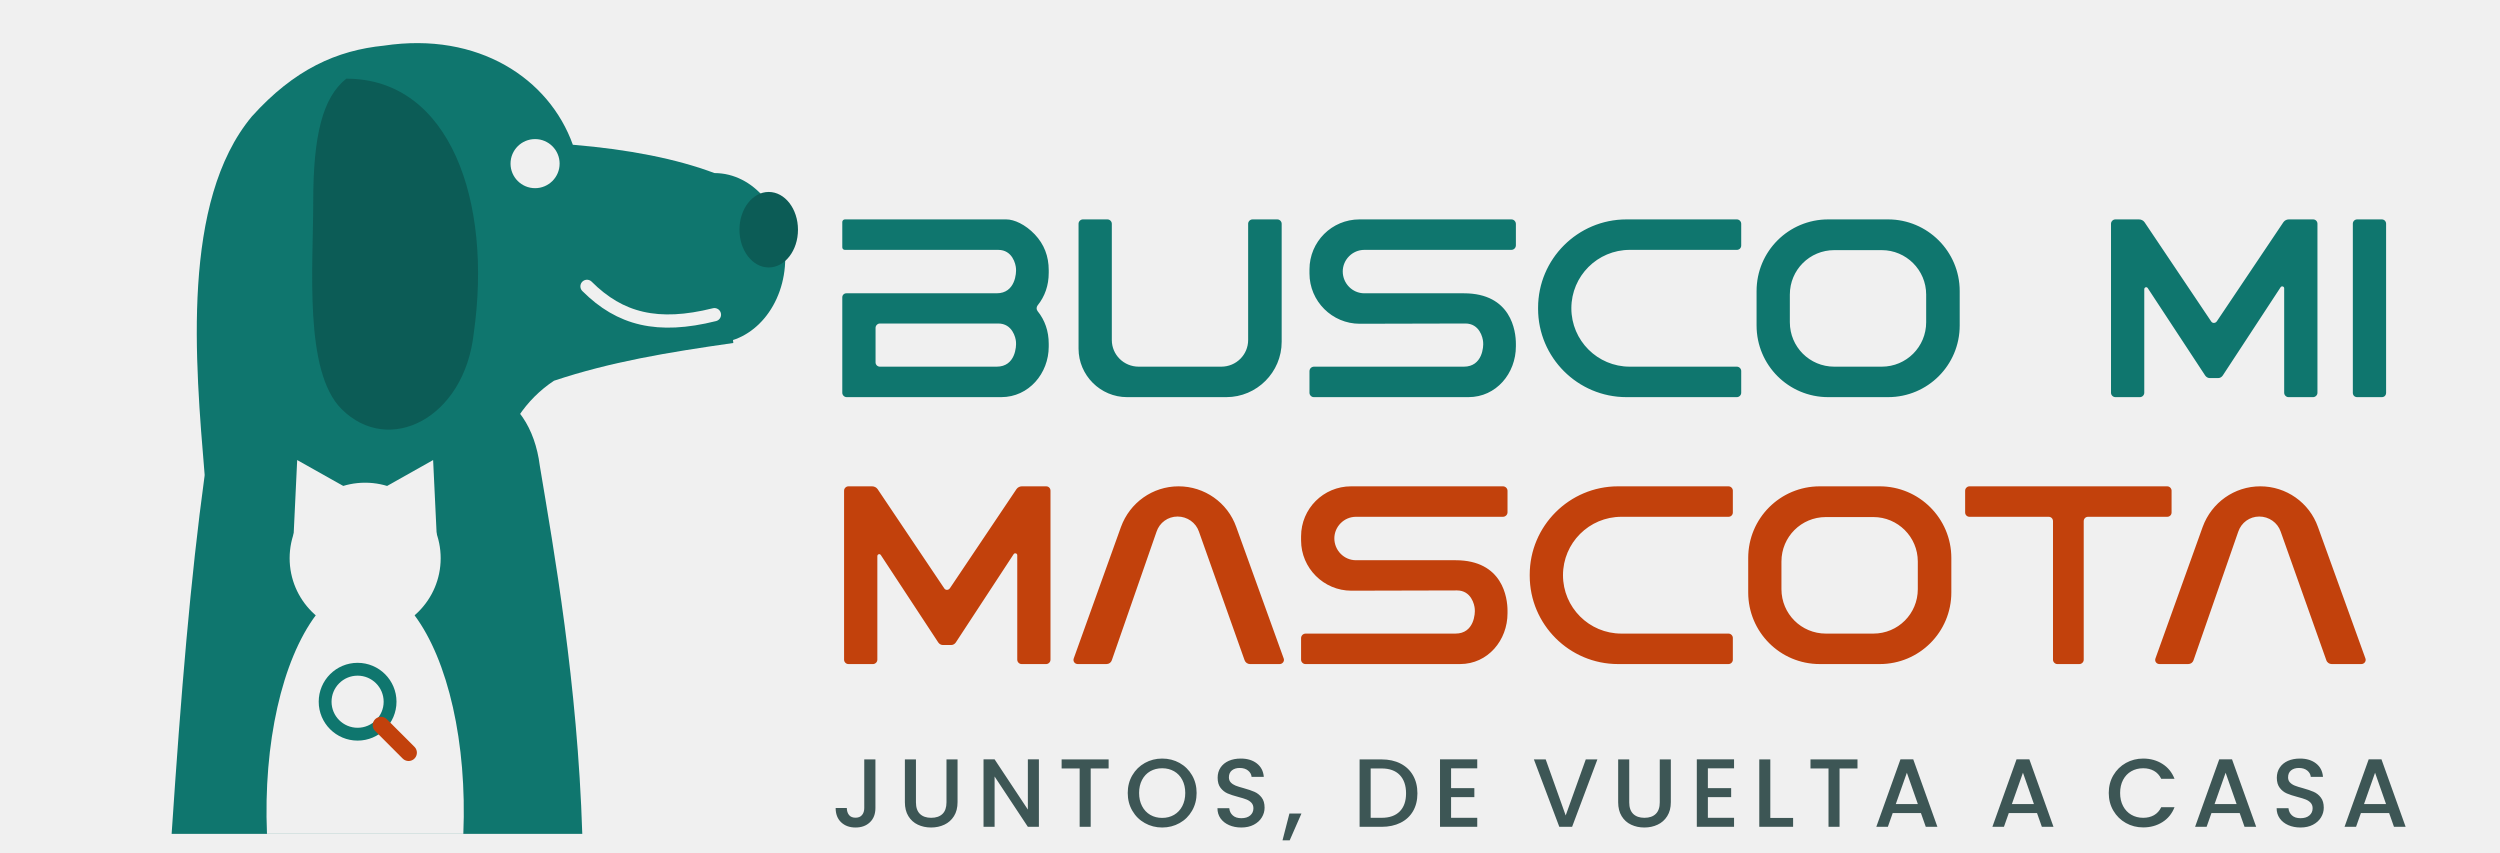
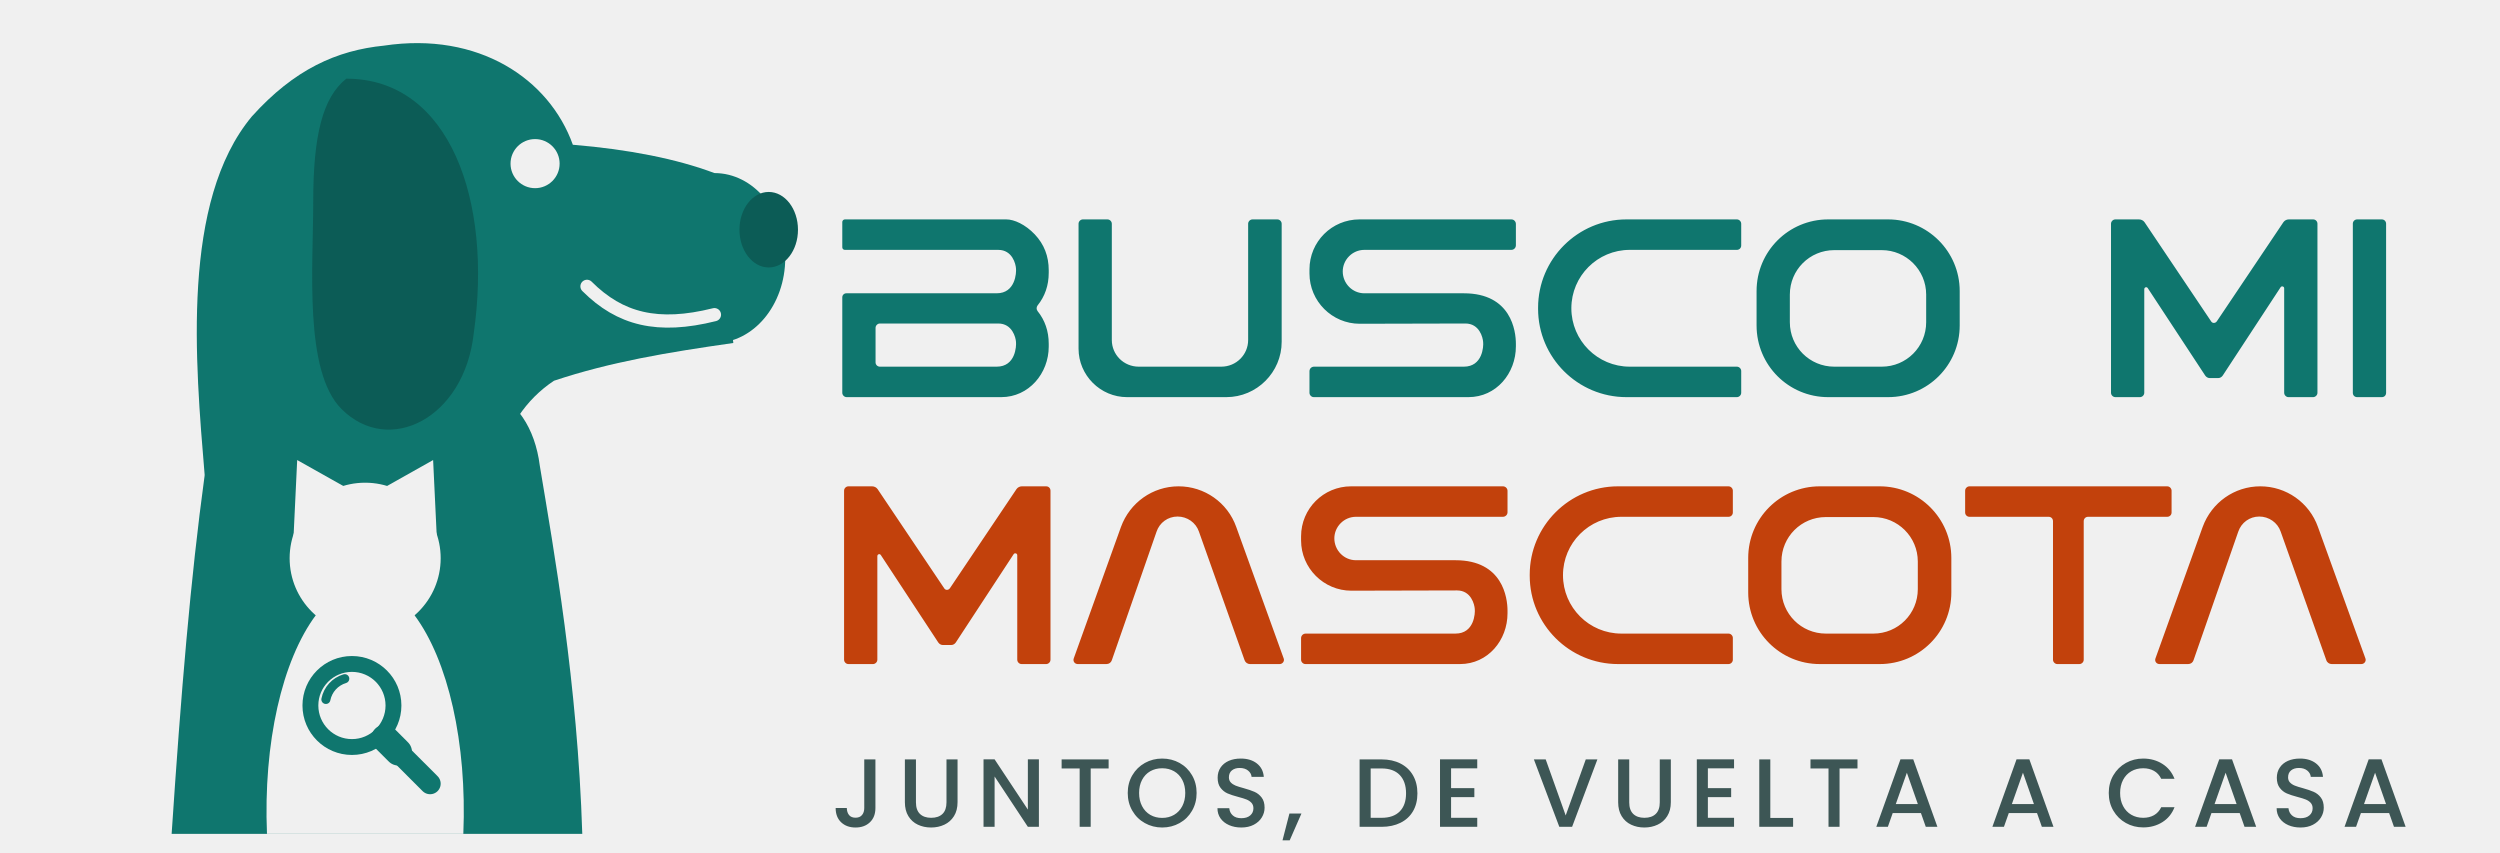
<svg xmlns="http://www.w3.org/2000/svg" viewBox="0 0 768 262" width="768" height="262" role="img" aria-label="Busco mi mascota. Juntos, de vuelta a casa">
  <g transform="translate(-6 0) scale(2.416667)">
    <defs>
      <mask id="k0" maskUnits="userSpaceOnUse" x="-20" y="-20" width="260" height="360">
        <rect x="-20" y="-20" width="260" height="360" fill="#fff" />
        <circle cx="130" cy="58" r="5.2" fill="#000" />
        <path d="M168 90 C156 93 148 91 141 84" fill="none" stroke="#000" stroke-width="2.8" stroke-linecap="round" />
        <g transform="translate(94 200) scale(.8) translate(-30 -100)">
          <g fill="#000">
            <circle cx="30" cy="27" r="20" />
            <path d="M11 22 L12 1 L28 10 Z" />
            <path d="M49 22 L48 1 L32 10 Z" />
            <path d="M17 42 C8 54 3 76 4 100 L56 100 C57 76 52 54 43 42 Z" />
          </g>
        </g>
      </mask>
    </defs>
    <g transform="translate(-7.5 -14) scale(.6)">
      <g mask="url(#k0)">
        <g fill="#0f766e">
          <path d="M60 124 C58 100 55 66 70 48 C79 38 88 34 98 33 C118 30 133 40 138 54 C150 55 160 57 168 60 L172 96 C158 98 146 100 134 104 C128 108 124 114 122 122 L100 134 Z" />
          <ellipse cx="168" cy="78" rx="15" ry="18" />
          <path d="M60 124 C57 146 55 170 53 200 L140 200 C139 168 134 140 131 122 C130 114 126 108 120 106 L100 96 Z" />
          <ellipse cx="179.5" cy="72" rx="6.2" ry="8" fill="#0c5c56" />
          <path fill="#0c5c56" d="M90 40 C112 40 121 66 117 94 C115 112 99 120 89 110 C81 102 83 80 83 66 C83 52 85 44 90 40 Z" />
        </g>
      </g>
-       <g transform="translate(94 200) scale(.8) translate(-30 -100)">
-         <circle cx="28" cy="65" r="8.6" fill="none" stroke="#0f766e" stroke-width="3.4" />
-         <line x1="34.2" y1="71.2" x2="41.5" y2="78.5" stroke="#c2410c" stroke-width="4.4" stroke-linecap="round" />
+       <g transform="translate(94 200) scale(.8) translate(-30 -100)" fill="none" stroke="#0f766e" stroke-linecap="round">
+         <circle cx="26.5" cy="66" r="11" stroke-width="4.2" />
+         <path d="M19.6 64.4 A7.2 7.2 0 0 1 24.6 58.9" stroke-width="2.4" />
+         <line x1="35.2" y1="74.7" x2="38.8" y2="78.3" stroke-width="7.2" />
+         <line x1="39.6" y1="79.1" x2="47.2" y2="86.7" stroke-width="5.6" />
      </g>
    </g>
  </g>
  <path fill="#0f766e" d="M322.17 83.78L322.17 83C322.17 78.71 320.76 75.04 317.88 72C314.99 68.96 311.56 67.4 309.14 67.4L259.53 67.4C259.14 67.4 258.75 67.79 258.75 68.18L258.75 75.98C258.75 76.45 259.14 76.76 259.53 76.76L306.65 76.76C311.01 76.76 312.03 81.13 312.11 82.45C312.26 83.78 311.95 90.1 306.18 90.1L260 90.1C259.3 90.1 258.75 90.64 258.75 91.35L258.75 120.67C258.75 121.38 259.38 122 260.08 122L307.58 122C316.08 122 322.17 114.67 322.17 106.48L322.17 105.62C322.17 101.72 321 98.37 318.74 95.56C318.35 95.01 318.35 94.39 318.74 93.84C321 91.03 322.17 87.68 322.17 83.78M306.18 112.64L270.3 112.64C269.6 112.64 268.97 112.09 268.97 111.31L268.97 100.71C268.97 100 269.6 99.38 270.3 99.38L306.65 99.38C311.01 99.38 312.03 103.75 312.11 105C312.26 106.4 311.95 112.64 306.18 112.64M392.4 67.4L384.76 67.4C384.06 67.4 383.43 68.02 383.43 68.73L383.43 104.45C383.43 108.97 379.77 112.64 375.17 112.64L349.82 112.64C345.21 112.64 341.55 108.97 341.55 104.45L341.55 68.73C341.55 68.02 340.92 67.4 340.22 67.4L332.66 67.4C331.95 67.4 331.33 68.02 331.33 68.73L331.33 107.1C331.33 115.29 338.04 122 346.23 122L376.73 122C386.09 122 393.73 114.36 393.73 105L393.73 68.73C393.73 68.02 393.11 67.4 392.4 67.4M419.12 90.1C415.45 90.1 412.49 87.06 412.49 83.39C412.49 79.8 415.45 76.76 419.12 76.76L464.28 76.76C465.06 76.76 465.68 76.14 465.68 75.36L465.68 68.8C465.68 68.02 465.06 67.4 464.28 67.4L417.63 67.4C409.13 67.4 402.27 74.26 402.27 82.77L402.27 84.01C402.27 92.52 409.21 99.46 417.71 99.46L450.16 99.38C454.53 99.38 455.54 103.75 455.62 105.07C455.78 106.4 455.46 112.64 449.69 112.64L403.67 112.64C402.89 112.64 402.27 113.26 402.27 114.04L402.27 120.67C402.27 121.38 402.89 122 403.59 122L451.1 122C459.68 122 465.68 114.67 465.68 106.4L465.68 105.62C465.68 101.72 464.28 90.1 449.69 90.1M500.66 76.76L533.58 76.76C534.28 76.76 534.9 76.21 534.9 75.43L534.9 68.73C534.9 68.02 534.28 67.4 533.58 67.4L499.65 67.4C484.67 67.4 472.5 79.57 472.5 94.54L472.5 94.86C472.5 109.83 484.67 122 499.65 122L533.58 122C534.28 122 534.9 121.38 534.9 120.67L534.9 113.97C534.9 113.26 534.28 112.64 533.58 112.64L500.66 112.64C490.76 112.64 482.72 104.61 482.72 94.7C482.72 84.79 490.76 76.76 500.66 76.76M580.02 67.4L561.62 67.4C549.45 67.4 539.62 77.23 539.62 89.4L539.62 100C539.62 112.17 549.45 122 561.62 122L580.02 122C592.19 122 602.02 112.17 602.02 100L602.02 89.4C602.02 77.23 592.11 67.4 580.02 67.4M591.72 98.99C591.72 106.56 585.64 112.64 578.07 112.64L563.49 112.64C555.92 112.64 549.84 106.56 549.84 98.99L549.84 90.49C549.84 82.92 555.92 76.84 563.49 76.84L578.07 76.84C585.56 76.84 591.72 82.92 591.72 90.49M703.1 67.4C702.48 67.4 701.85 67.71 701.46 68.26L681.03 98.68C680.56 99.38 679.62 99.38 679.23 98.68L658.8 68.26C658.41 67.71 657.78 67.4 657.08 67.4L649.83 67.4C649.13 67.4 648.5 68.02 648.5 68.73L648.5 120.67C648.5 121.38 649.13 122 649.83 122L657.39 122C658.1 122 658.72 121.38 658.72 120.67L658.72 88.85C658.72 88.23 659.5 87.99 659.81 88.54L677.44 115.37C677.75 115.84 678.3 116.15 678.84 116.15L681.42 116.15C681.96 116.15 682.51 115.84 682.82 115.37L700.61 88.23C700.92 87.76 701.7 87.99 701.7 88.54L701.7 120.67C701.7 121.38 702.32 122 703.02 122L710.59 122C711.29 122 711.92 121.38 711.92 120.67L711.92 68.73C711.92 68.02 711.37 67.4 710.59 67.4M731.69 122C732.47 122 733.01 121.45 733.01 120.67L733.01 68.73C733.01 68.02 732.47 67.4 731.69 67.4L724.12 67.4C723.34 67.4 722.79 68.02 722.79 68.73L722.79 120.67C722.79 121.45 723.34 122 724.12 122" />
  <path fill="#c2410c" d="M313.9 149.4C313.28 149.4 312.65 149.71 312.26 150.26L291.83 180.68C291.36 181.38 290.42 181.38 290.03 180.68L269.6 150.26C269.21 149.71 268.58 149.4 267.88 149.4L260.63 149.4C259.92 149.4 259.3 150.02 259.3 150.73L259.3 202.67C259.3 203.38 259.92 204 260.63 204L268.19 204C268.89 204 269.52 203.38 269.52 202.67L269.52 170.85C269.52 170.23 270.3 169.99 270.61 170.54L288.24 197.37C288.55 197.84 289.1 198.15 289.64 198.15L292.22 198.15C292.76 198.15 293.31 197.84 293.62 197.37L311.4 170.23C311.72 169.76 312.5 169.99 312.5 170.54L312.5 202.67C312.5 203.38 313.12 204 313.82 204L321.39 204C322.09 204 322.71 203.38 322.71 202.67L322.71 150.73C322.71 150.02 322.17 149.4 321.39 149.4M394.35 202.28L379.77 161.88C377.12 154.39 370.02 149.4 362.06 149.4C354.11 149.4 347.09 154.39 344.36 161.88L329.85 202.28C329.54 203.14 330.16 204 331.1 204L339.91 204C340.69 204 341.31 203.53 341.55 202.83L355.28 163.36C356.21 160.55 358.79 158.68 361.75 158.68C364.71 158.68 367.37 160.55 368.3 163.28L382.34 202.83C382.58 203.53 383.28 204 383.98 204L393.11 204C394.04 204 394.67 203.06 394.35 202.28M416.54 172.1C412.88 172.1 409.91 169.06 409.91 165.39C409.91 161.8 412.88 158.76 416.54 158.76L461.7 158.76C462.48 158.76 463.11 158.14 463.11 157.36L463.11 150.8C463.11 150.02 462.48 149.4 461.7 149.4L415.06 149.4C406.56 149.4 399.69 156.26 399.69 164.77L399.69 166.01C399.69 174.52 406.64 181.46 415.14 181.46L447.59 181.38C451.95 181.38 452.97 185.75 453.05 187.07C453.2 188.4 452.89 194.64 447.12 194.64L401.1 194.64C400.32 194.64 399.69 195.26 399.69 196.04L399.69 202.67C399.69 203.38 400.32 204 401.02 204L448.52 204C457.1 204 463.11 196.67 463.11 188.4L463.11 187.62C463.11 183.72 461.7 172.1 447.12 172.1M498.09 158.76L531 158.76C531.71 158.76 532.33 158.21 532.33 157.43L532.33 150.73C532.33 150.02 531.71 149.4 531 149.4L497.07 149.4C482.1 149.4 469.93 161.57 469.93 176.54L469.93 176.86C469.93 191.83 482.1 204 497.07 204L531 204C531.71 204 532.33 203.38 532.33 202.67L532.33 195.97C532.33 195.26 531.71 194.64 531 194.64L498.09 194.64C488.18 194.64 480.15 186.61 480.15 176.7C480.15 166.79 488.18 158.76 498.09 158.76M577.45 149.4L559.04 149.4C546.87 149.4 537.05 159.23 537.05 171.4L537.05 182C537.05 194.17 546.87 204 559.04 204L577.45 204C589.62 204 599.45 194.17 599.45 182L599.45 171.4C599.45 159.23 589.54 149.4 577.45 149.4M589.15 180.99C589.15 188.56 583.07 194.64 575.5 194.64L560.91 194.64C553.35 194.64 547.26 188.56 547.26 180.99L547.26 172.49C547.26 164.92 553.35 158.84 560.91 158.84L575.5 158.84C582.99 158.84 589.15 164.92 589.15 172.49M605.02 149.4C604.32 149.4 603.69 150.02 603.69 150.73L603.69 157.43C603.69 158.21 604.32 158.76 605.02 158.76L629.36 158.76C630.14 158.76 630.68 159.38 630.68 160.09L630.68 202.67C630.68 203.38 631.31 204 632.01 204L638.79 204C639.5 204 640.12 203.38 640.12 202.67L640.12 160.09C640.12 159.38 640.67 158.76 641.45 158.76L665.78 158.76C666.48 158.76 667.11 158.21 667.11 157.43L667.11 150.73C667.11 150.02 666.48 149.4 665.78 149.4M726.66 202.28L712.07 161.88C709.42 154.39 702.32 149.4 694.37 149.4C686.41 149.4 679.39 154.39 676.66 161.88L662.15 202.28C661.84 203.14 662.46 204 663.4 204L672.21 204C672.99 204 673.62 203.53 673.85 202.83L687.58 163.36C688.52 160.55 691.09 158.68 694.05 158.68C697.02 158.68 699.67 160.55 700.61 163.28L714.65 202.83C714.88 203.53 715.58 204 716.28 204L725.41 204C726.35 204 726.97 203.06 726.66 202.28" />
  <path fill="#3d5655" d="M265.5 233.29L268.93 233.29L268.93 248.22Q268.93 250.99 267.24 252.6Q265.56 254.21 262.82 254.21L262.82 254.21Q260.08 254.21 258.39 252.6Q256.71 250.99 256.71 248.22L256.71 248.22L260.14 248.22Q260.17 249.59 260.84 250.4Q261.51 251.2 262.82 251.2L262.82 251.2Q264.13 251.2 264.81 250.38Q265.5 249.56 265.5 248.22L265.5 248.22L265.5 233.29M277.98 233.29L281.38 233.29L281.38 246.49Q281.38 248.85 282.61 250.04Q283.85 251.23 286.06 251.23L286.06 251.23Q288.29 251.23 289.53 250.04Q290.76 248.85 290.76 246.49L290.76 246.49L290.76 233.29L294.16 233.29L294.16 246.43Q294.16 248.97 293.06 250.72Q291.95 252.48 290.11 253.34Q288.26 254.21 286.03 254.21L286.03 254.21Q283.79 254.21 281.96 253.34Q280.13 252.48 279.05 250.72Q277.98 248.97 277.98 246.43L277.98 246.43L277.98 233.29M319.15 233.27L319.15 254L315.76 254L305.54 238.54L305.54 254L302.14 254L302.14 233.27L305.54 233.27L315.76 248.7L315.76 233.27L319.15 233.27M326.13 233.29L340.57 233.29L340.57 236.07L335.06 236.07L335.06 254L331.67 254L331.67 236.07L326.13 236.07L326.13 233.29M357.02 254.21Q354.13 254.21 351.7 252.85Q349.27 251.5 347.86 249.07Q346.44 246.64 346.44 243.6L346.44 243.6Q346.44 240.56 347.86 238.15Q349.27 235.74 351.7 234.38Q354.13 233.03 357.02 233.03L357.02 233.03Q359.94 233.03 362.37 234.38Q364.79 235.74 366.19 238.15Q367.6 240.56 367.6 243.6L367.6 243.6Q367.6 246.64 366.19 249.07Q364.79 251.5 362.37 252.85Q359.94 254.21 357.02 254.21L357.02 254.21M357.02 251.26Q359.07 251.26 360.68 250.32Q362.29 249.38 363.2 247.64Q364.11 245.9 364.11 243.6L364.11 243.6Q364.11 241.31 363.2 239.58Q362.29 237.85 360.68 236.93Q359.07 236.01 357.02 236.01L357.02 236.01Q354.96 236.01 353.35 236.93Q351.75 237.85 350.84 239.58Q349.93 241.31 349.93 243.6L349.93 243.6Q349.93 245.9 350.84 247.64Q351.75 249.38 353.35 250.32Q354.96 251.26 357.02 251.26L357.02 251.26M381.33 254.21Q379.24 254.21 377.58 253.48Q375.91 252.75 374.95 251.41Q374 250.07 374 248.28L374 248.28L377.63 248.28Q377.75 249.62 378.69 250.48Q379.63 251.35 381.33 251.35L381.33 251.35Q383.09 251.35 384.07 250.5Q385.05 249.65 385.05 248.31L385.05 248.31Q385.05 247.27 384.44 246.61Q383.83 245.96 382.92 245.6Q382.01 245.24 380.41 244.82L380.41 244.82Q378.38 244.29 377.11 243.74Q375.85 243.19 374.95 242.02Q374.06 240.86 374.06 238.93L374.06 238.93Q374.06 237.14 374.95 235.8Q375.85 234.46 377.46 233.74Q379.06 233.03 381.18 233.03L381.18 233.03Q384.19 233.03 386.11 234.53Q388.03 236.04 388.24 238.66L388.24 238.66L384.49 238.66Q384.4 237.53 383.41 236.72Q382.43 235.92 380.82 235.92L380.82 235.92Q379.36 235.92 378.44 236.66Q377.52 237.41 377.52 238.81L377.52 238.81Q377.52 239.76 378.1 240.37Q378.68 240.98 379.57 241.34Q380.47 241.7 382.01 242.11L382.01 242.11Q384.07 242.68 385.37 243.25Q386.66 243.81 387.57 244.99Q388.48 246.16 388.48 248.13L388.48 248.13Q388.48 249.71 387.63 251.11Q386.78 252.51 385.16 253.36Q383.53 254.21 381.33 254.21L381.33 254.21M396.11 249.92L399.8 249.92L396.2 258.14L393.99 258.14L396.11 249.92M424.44 233.29Q427.74 233.29 430.23 234.56Q432.72 235.83 434.08 238.2Q435.43 240.56 435.43 243.72L435.43 243.72Q435.43 246.88 434.08 249.2Q432.72 251.53 430.23 252.76Q427.74 254 424.44 254L424.44 254L417.67 254L417.67 233.29L424.44 233.29M424.44 251.23Q428.07 251.23 430.01 249.26Q431.94 247.3 431.94 243.72L431.94 243.72Q431.94 240.12 430.01 238.09Q428.07 236.07 424.44 236.07L424.44 236.07L421.07 236.07L421.07 251.23L424.44 251.23M453.81 236.04L445.77 236.04L445.77 242.11L452.92 242.11L452.92 244.88L445.77 244.88L445.77 251.23L453.81 251.23L453.81 254L442.37 254L442.37 233.27L453.81 233.27L453.81 236.04M487.15 233.29L490.72 233.29L482.95 254L479.02 254L471.21 233.29L474.84 233.29L480.98 250.51L487.15 233.29M497.1 233.29L500.5 233.29L500.5 246.49Q500.5 248.85 501.73 250.04Q502.97 251.23 505.17 251.23L505.17 251.23Q507.41 251.23 508.64 250.04Q509.88 248.85 509.88 246.49L509.88 246.49L509.88 233.29L513.28 233.29L513.28 246.43Q513.28 248.97 512.17 250.72Q511.07 252.48 509.22 253.34Q507.38 254.21 505.14 254.21L505.14 254.21Q502.91 254.21 501.08 253.34Q499.24 252.48 498.17 250.72Q497.1 248.97 497.1 246.43L497.1 246.43L497.1 233.29M532.7 236.04L524.66 236.04L524.66 242.11L531.81 242.11L531.81 244.88L524.66 244.88L524.66 251.23L532.7 251.23L532.7 254L521.26 254L521.26 233.27L532.7 233.27L532.7 236.04M543.84 233.29L543.84 251.26L550.84 251.26L550.84 254L540.45 254L540.45 233.29L543.84 233.29M556.18 233.29L570.62 233.29L570.62 236.07L565.11 236.07L565.11 254L561.72 254L561.72 236.07L556.18 236.07L556.18 233.29M591.6 254L590.11 249.77L581.44 249.77L579.95 254L576.4 254L583.82 233.27L587.75 233.27L595.17 254L591.6 254M582.39 247L589.16 247L585.79 237.38L582.39 247M627.26 254L625.77 249.77L617.1 249.77L615.61 254L612.06 254L619.48 233.27L623.42 233.27L630.83 254L627.26 254M618.05 247L624.82 247L621.45 237.38L618.05 247M647.81 243.6Q647.81 240.56 649.23 238.15Q650.65 235.74 653.07 234.38Q655.5 233.03 658.39 233.03L658.39 233.03Q661.7 233.03 664.27 234.65Q666.85 236.27 668.01 239.25L668.01 239.25L663.93 239.25Q663.13 237.61 661.7 236.81Q660.27 236.01 658.39 236.01L658.39 236.01Q656.34 236.01 654.73 236.93Q653.12 237.85 652.21 239.58Q651.3 241.31 651.3 243.6L651.3 243.6Q651.3 245.9 652.21 247.62Q653.12 249.35 654.73 250.29Q656.34 251.23 658.39 251.23L658.39 251.23Q660.27 251.23 661.7 250.43Q663.13 249.62 663.93 247.98L663.93 247.98L668.01 247.98Q666.85 250.96 664.27 252.57Q661.7 254.18 658.39 254.18L658.39 254.18Q655.47 254.18 653.06 252.82Q650.65 251.47 649.23 249.05Q647.81 246.64 647.81 243.6L647.81 243.6M689.52 254L688.03 249.77L679.36 249.77L677.87 254L674.33 254L681.75 233.27L685.68 233.27L693.1 254L689.52 254M680.32 247L687.08 247L683.71 237.38L680.32 247M706.71 254.21Q704.63 254.21 702.96 253.48Q701.29 252.75 700.34 251.41Q699.38 250.07 699.38 248.28L699.38 248.28L703.02 248.28Q703.14 249.62 704.08 250.48Q705.01 251.35 706.71 251.35L706.71 251.35Q708.47 251.35 709.45 250.5Q710.44 249.65 710.44 248.31L710.44 248.31Q710.44 247.27 709.83 246.61Q709.22 245.96 708.31 245.6Q707.4 245.24 705.79 244.82L705.79 244.82Q703.76 244.29 702.5 243.74Q701.23 243.19 700.34 242.02Q699.44 240.86 699.44 238.93L699.44 238.93Q699.44 237.14 700.34 235.8Q701.23 234.46 702.84 233.74Q704.45 233.03 706.56 233.03L706.56 233.03Q709.57 233.03 711.49 234.53Q713.42 236.04 713.62 238.66L713.62 238.66L709.87 238.66Q709.78 237.53 708.8 236.72Q707.82 235.92 706.21 235.92L706.21 235.92Q704.75 235.92 703.82 236.66Q702.9 237.41 702.9 238.81L702.9 238.81Q702.9 239.76 703.48 240.37Q704.06 240.98 704.96 241.34Q705.85 241.7 707.4 242.11L707.4 242.11Q709.45 242.68 710.75 243.25Q712.05 243.81 712.95 244.99Q713.86 246.16 713.86 248.13L713.86 248.13Q713.86 249.71 713.01 251.11Q712.16 252.51 710.54 253.36Q708.92 254.21 706.71 254.21L706.71 254.21M735.43 254L733.94 249.77L725.27 249.77L723.78 254L720.24 254L727.66 233.27L731.59 233.27L739.01 254L735.43 254M726.23 247L732.99 247L729.62 237.38L726.23 247" />
</svg>
